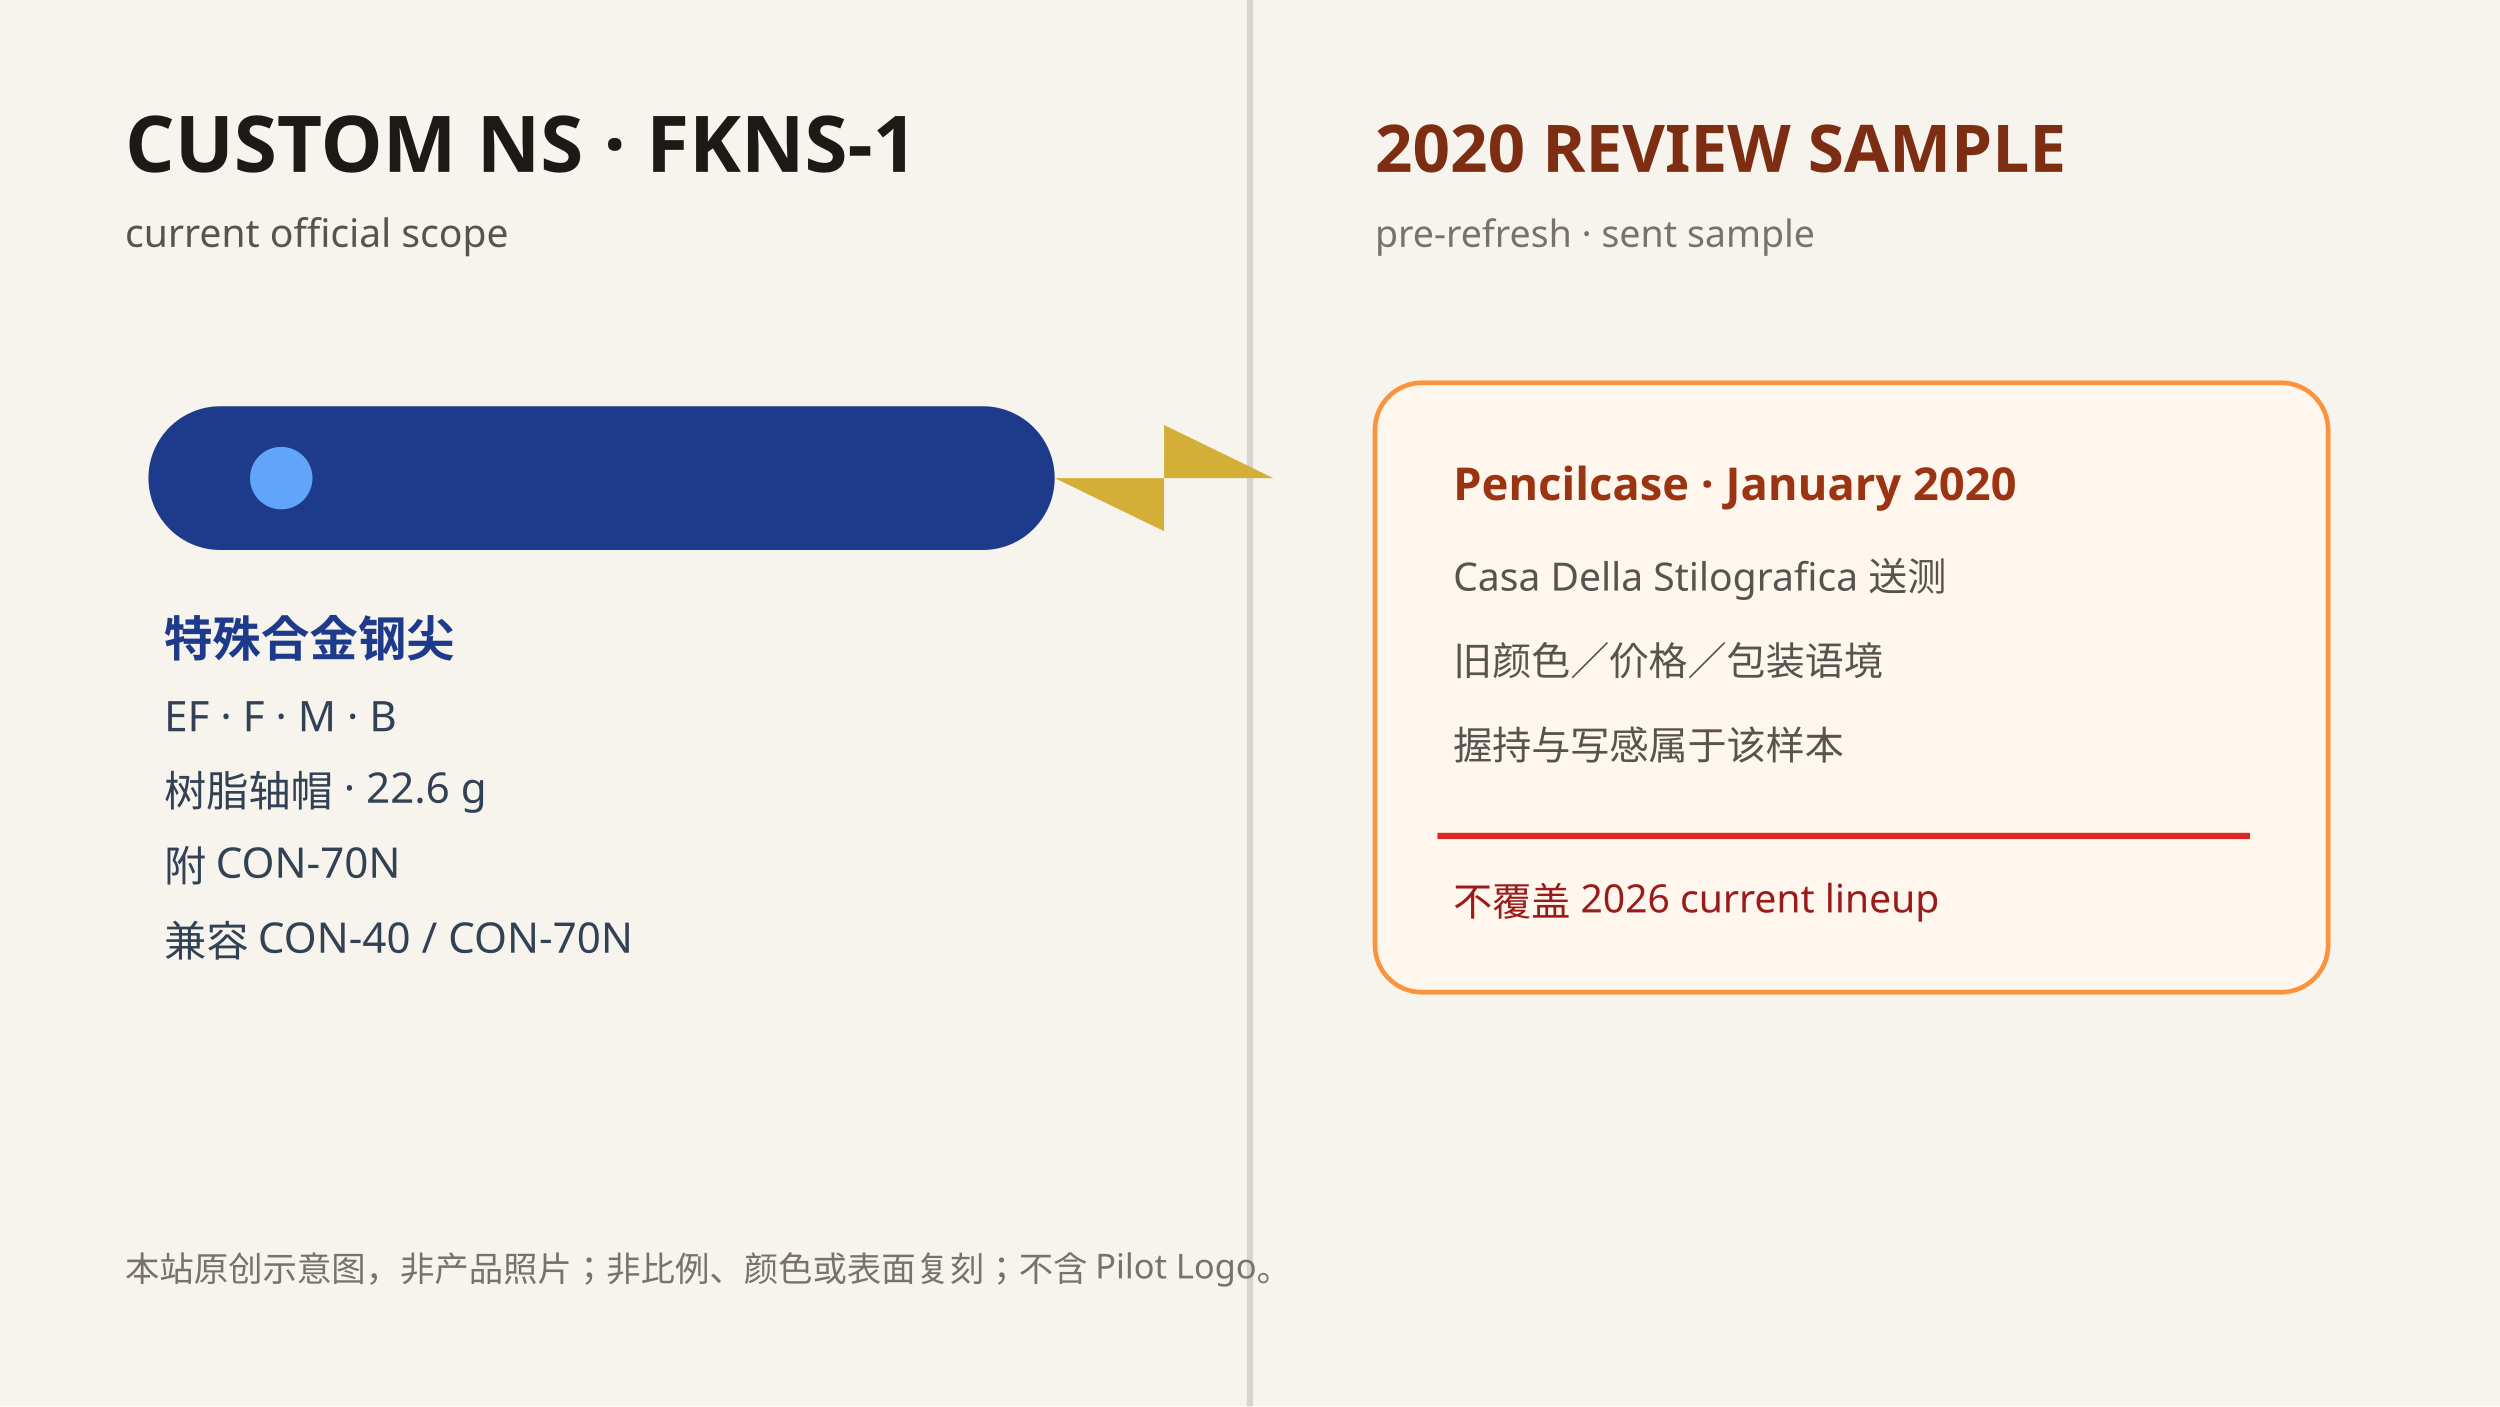
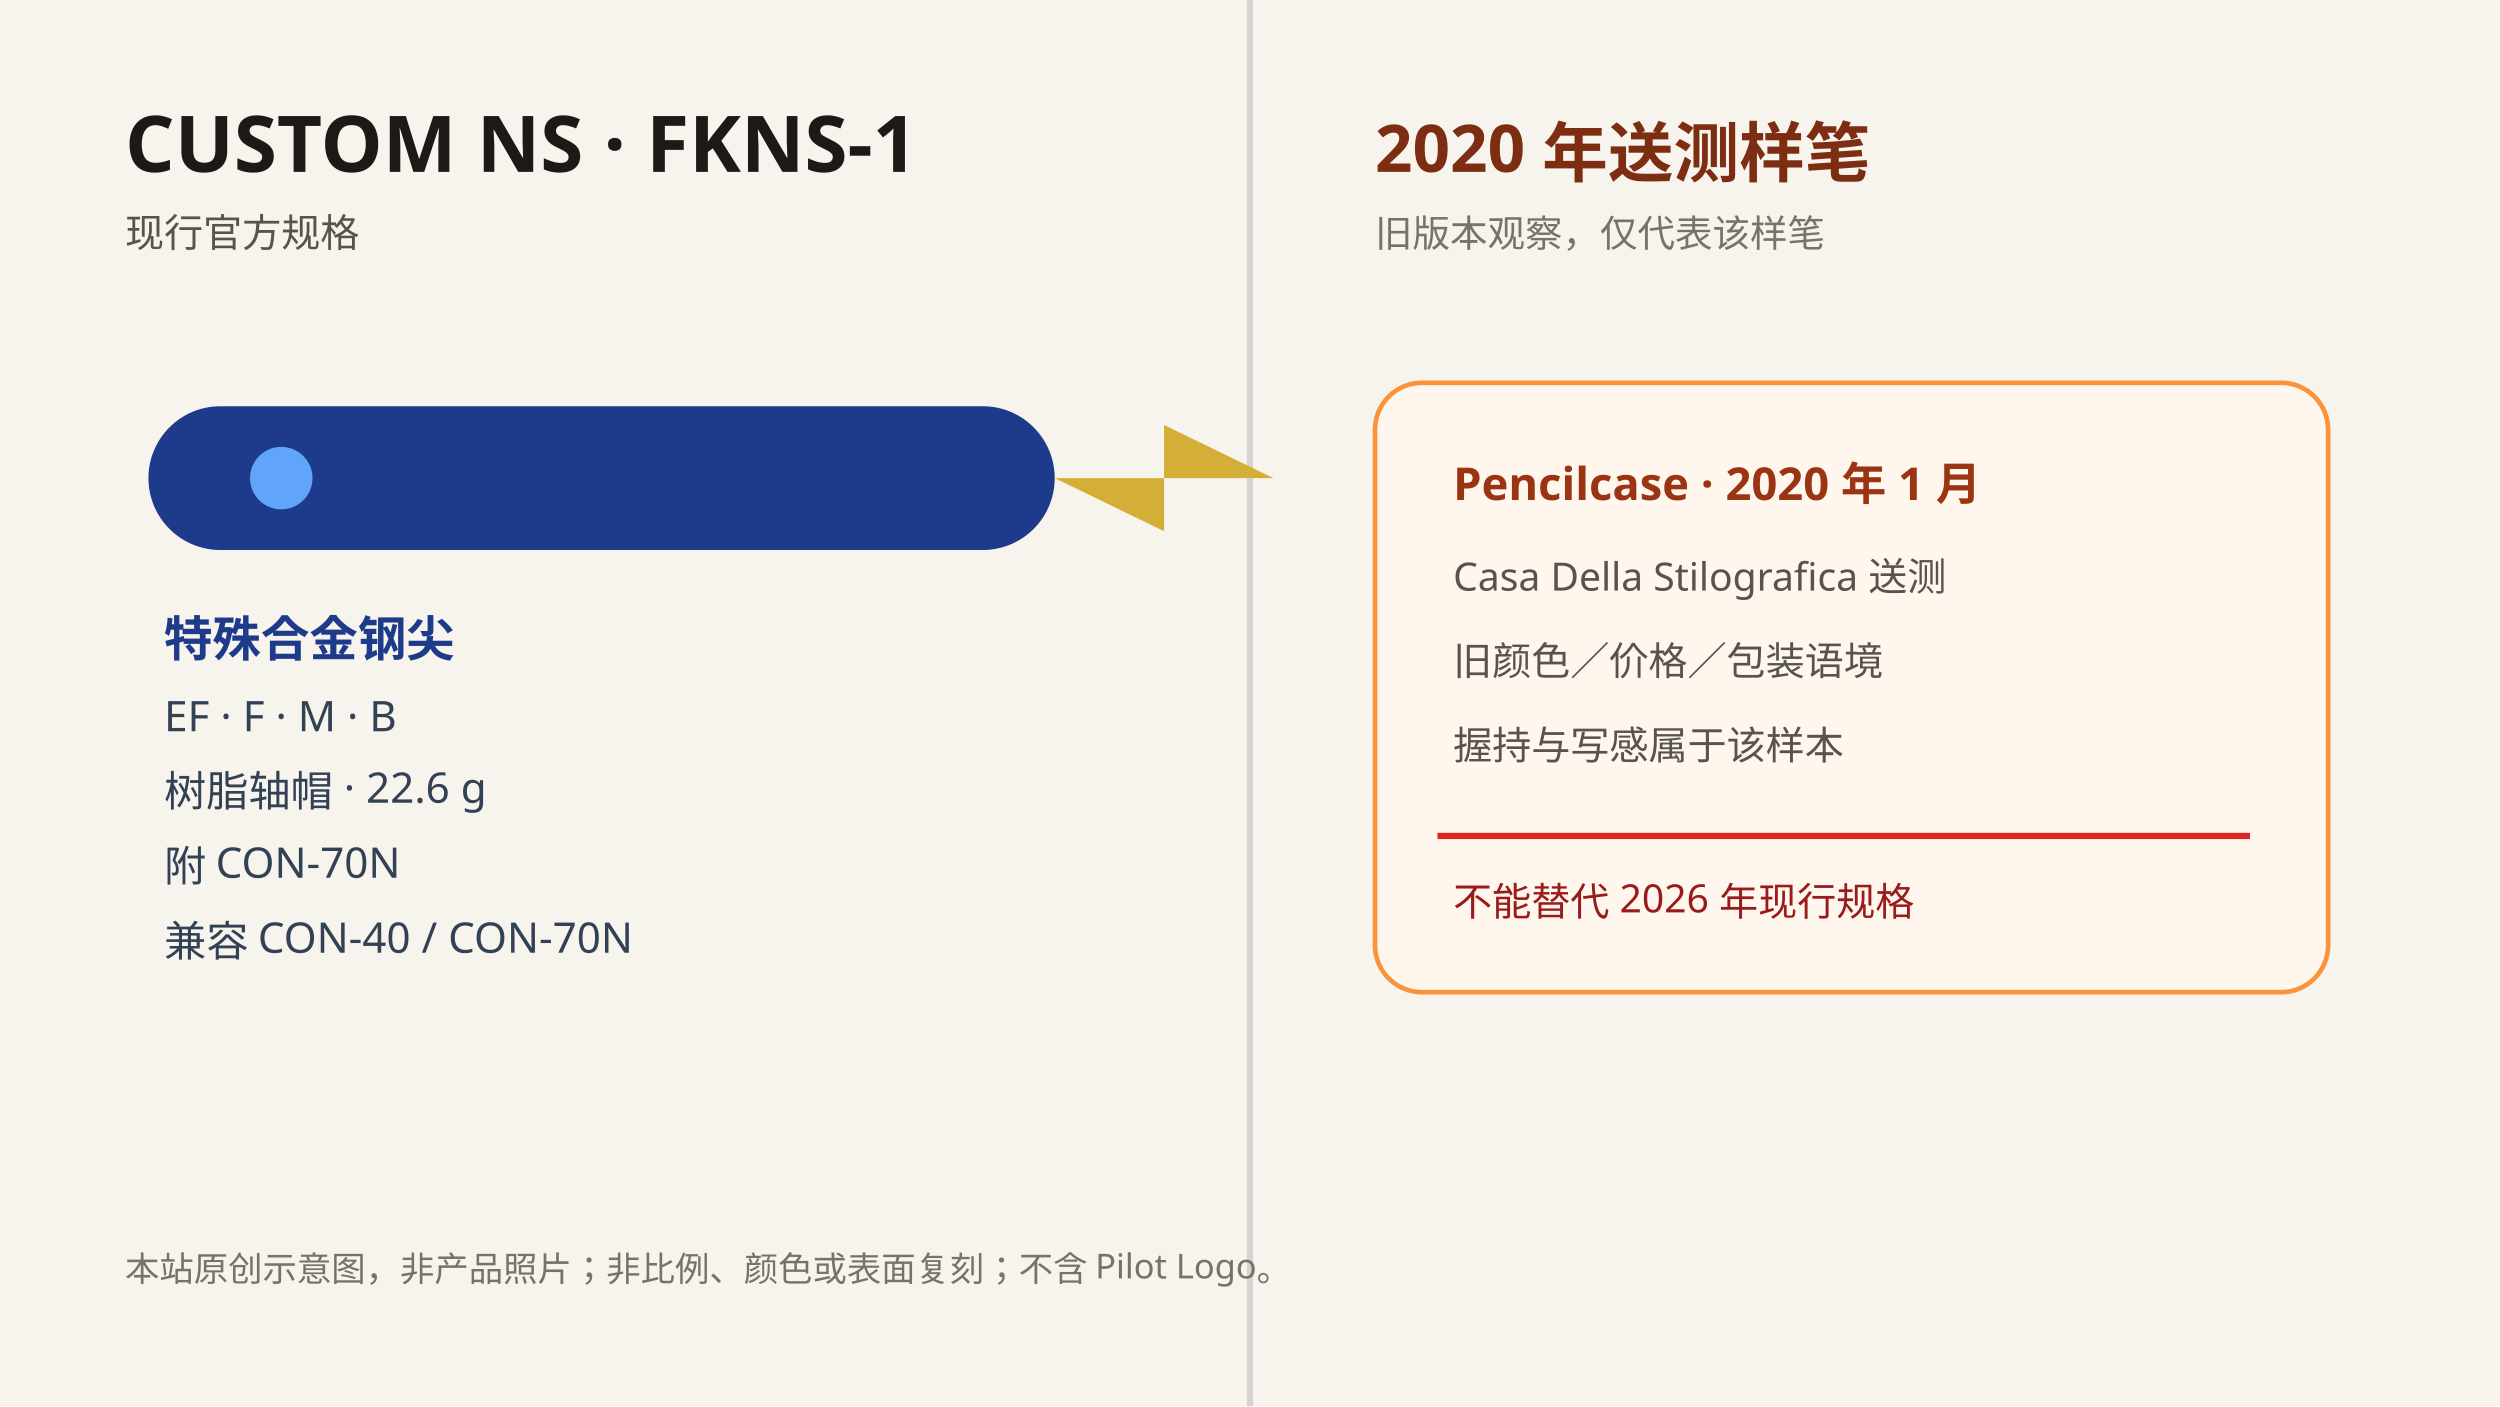
<svg xmlns="http://www.w3.org/2000/svg" width="1600" height="900" viewBox="0 0 1600 900" role="img" aria-labelledby="title desc">
  <rect width="1600" height="900" fill="#f7f4ed" />
  <path d="M800 0v900" stroke="#d6d3d1" stroke-width="4" />
  <g font-family="sans-serif">
    <text x="80" y="110" fill="#1c1917" font-size="50" font-weight="700">CUSTOM NS · FKNS-1</text>
-     <text x="80" y="158" fill="#57534e" font-size="25">current official scope</text>
-     <text x="880" y="110" fill="#7c2d12" font-size="42" font-weight="700">2020 REVIEW SAMPLE</text>
-     <text x="880" y="158" fill="#78716c" font-size="24">pre-refresh · sent sample</text>
+     <text x="80" y="158" fill="#57534e" font-size="25">现行官方规格</text>
+     <text x="880" y="110" fill="#7c2d12" font-size="42" font-weight="700">2020 年送测样笔</text>
+     <text x="880" y="158" fill="#78716c" font-size="24">旧版本观察，仅代表该样笔</text>
    <g transform="translate(95 260)">
      <rect width="580" height="92" rx="46" fill="#1e3a8a" />
      <path d="M580 46h140l-70-34v68z" fill="#d4af37" />
      <circle cx="85" cy="46" r="20" fill="#60a5fa" />
    </g>
    <text x="105" y="420" fill="#1e3a8a" font-size="31" font-weight="700">特殊合金钢尖</text>
    <text x="105" y="468" fill="#334155" font-size="27">EF · F · M · B</text>
    <text x="105" y="516" fill="#334155" font-size="27">树脂轴帽 · 22.6 g</text>
    <text x="105" y="564" fill="#334155" font-size="27">附 CON-70N</text>
    <text x="105" y="612" fill="#334155" font-size="27">兼容 CON-40 / CON-70N</text>
    <rect x="880" y="245" width="610" height="390" rx="30" fill="#fff7ed" stroke="#fb923c" stroke-width="3" />
-     <text x="930" y="320" fill="#9a3412" font-size="29" font-weight="700">Pencilcase · January 2020</text>
+     <text x="930" y="320" fill="#9a3412" font-size="29" font-weight="700">Pencilcase · 2020 年 1 月</text>
    <text x="930" y="378" fill="#57534e" font-size="25">Casa Della Stilografica 送测</text>
    <text x="930" y="432" fill="#57534e" font-size="25">旧颜色／价格／包装语境</text>
    <text x="930" y="486" fill="#57534e" font-size="25">握持与写感属于该样本</text>
    <path d="M920 535h520" stroke="#dc2626" stroke-width="4" />
-     <text x="930" y="586" fill="#991b1b" font-size="25">不覆盖 2026 current lineup</text>
+     <text x="930" y="586" fill="#991b1b" font-size="25">不能替代 2026 年现行规格</text>
    <text x="80" y="820" fill="#78716c" font-size="22">本站原创示意图，非产品照片；非比例、颜色或表面复刻；不含 Pilot Logo。</text>
  </g>
</svg>
